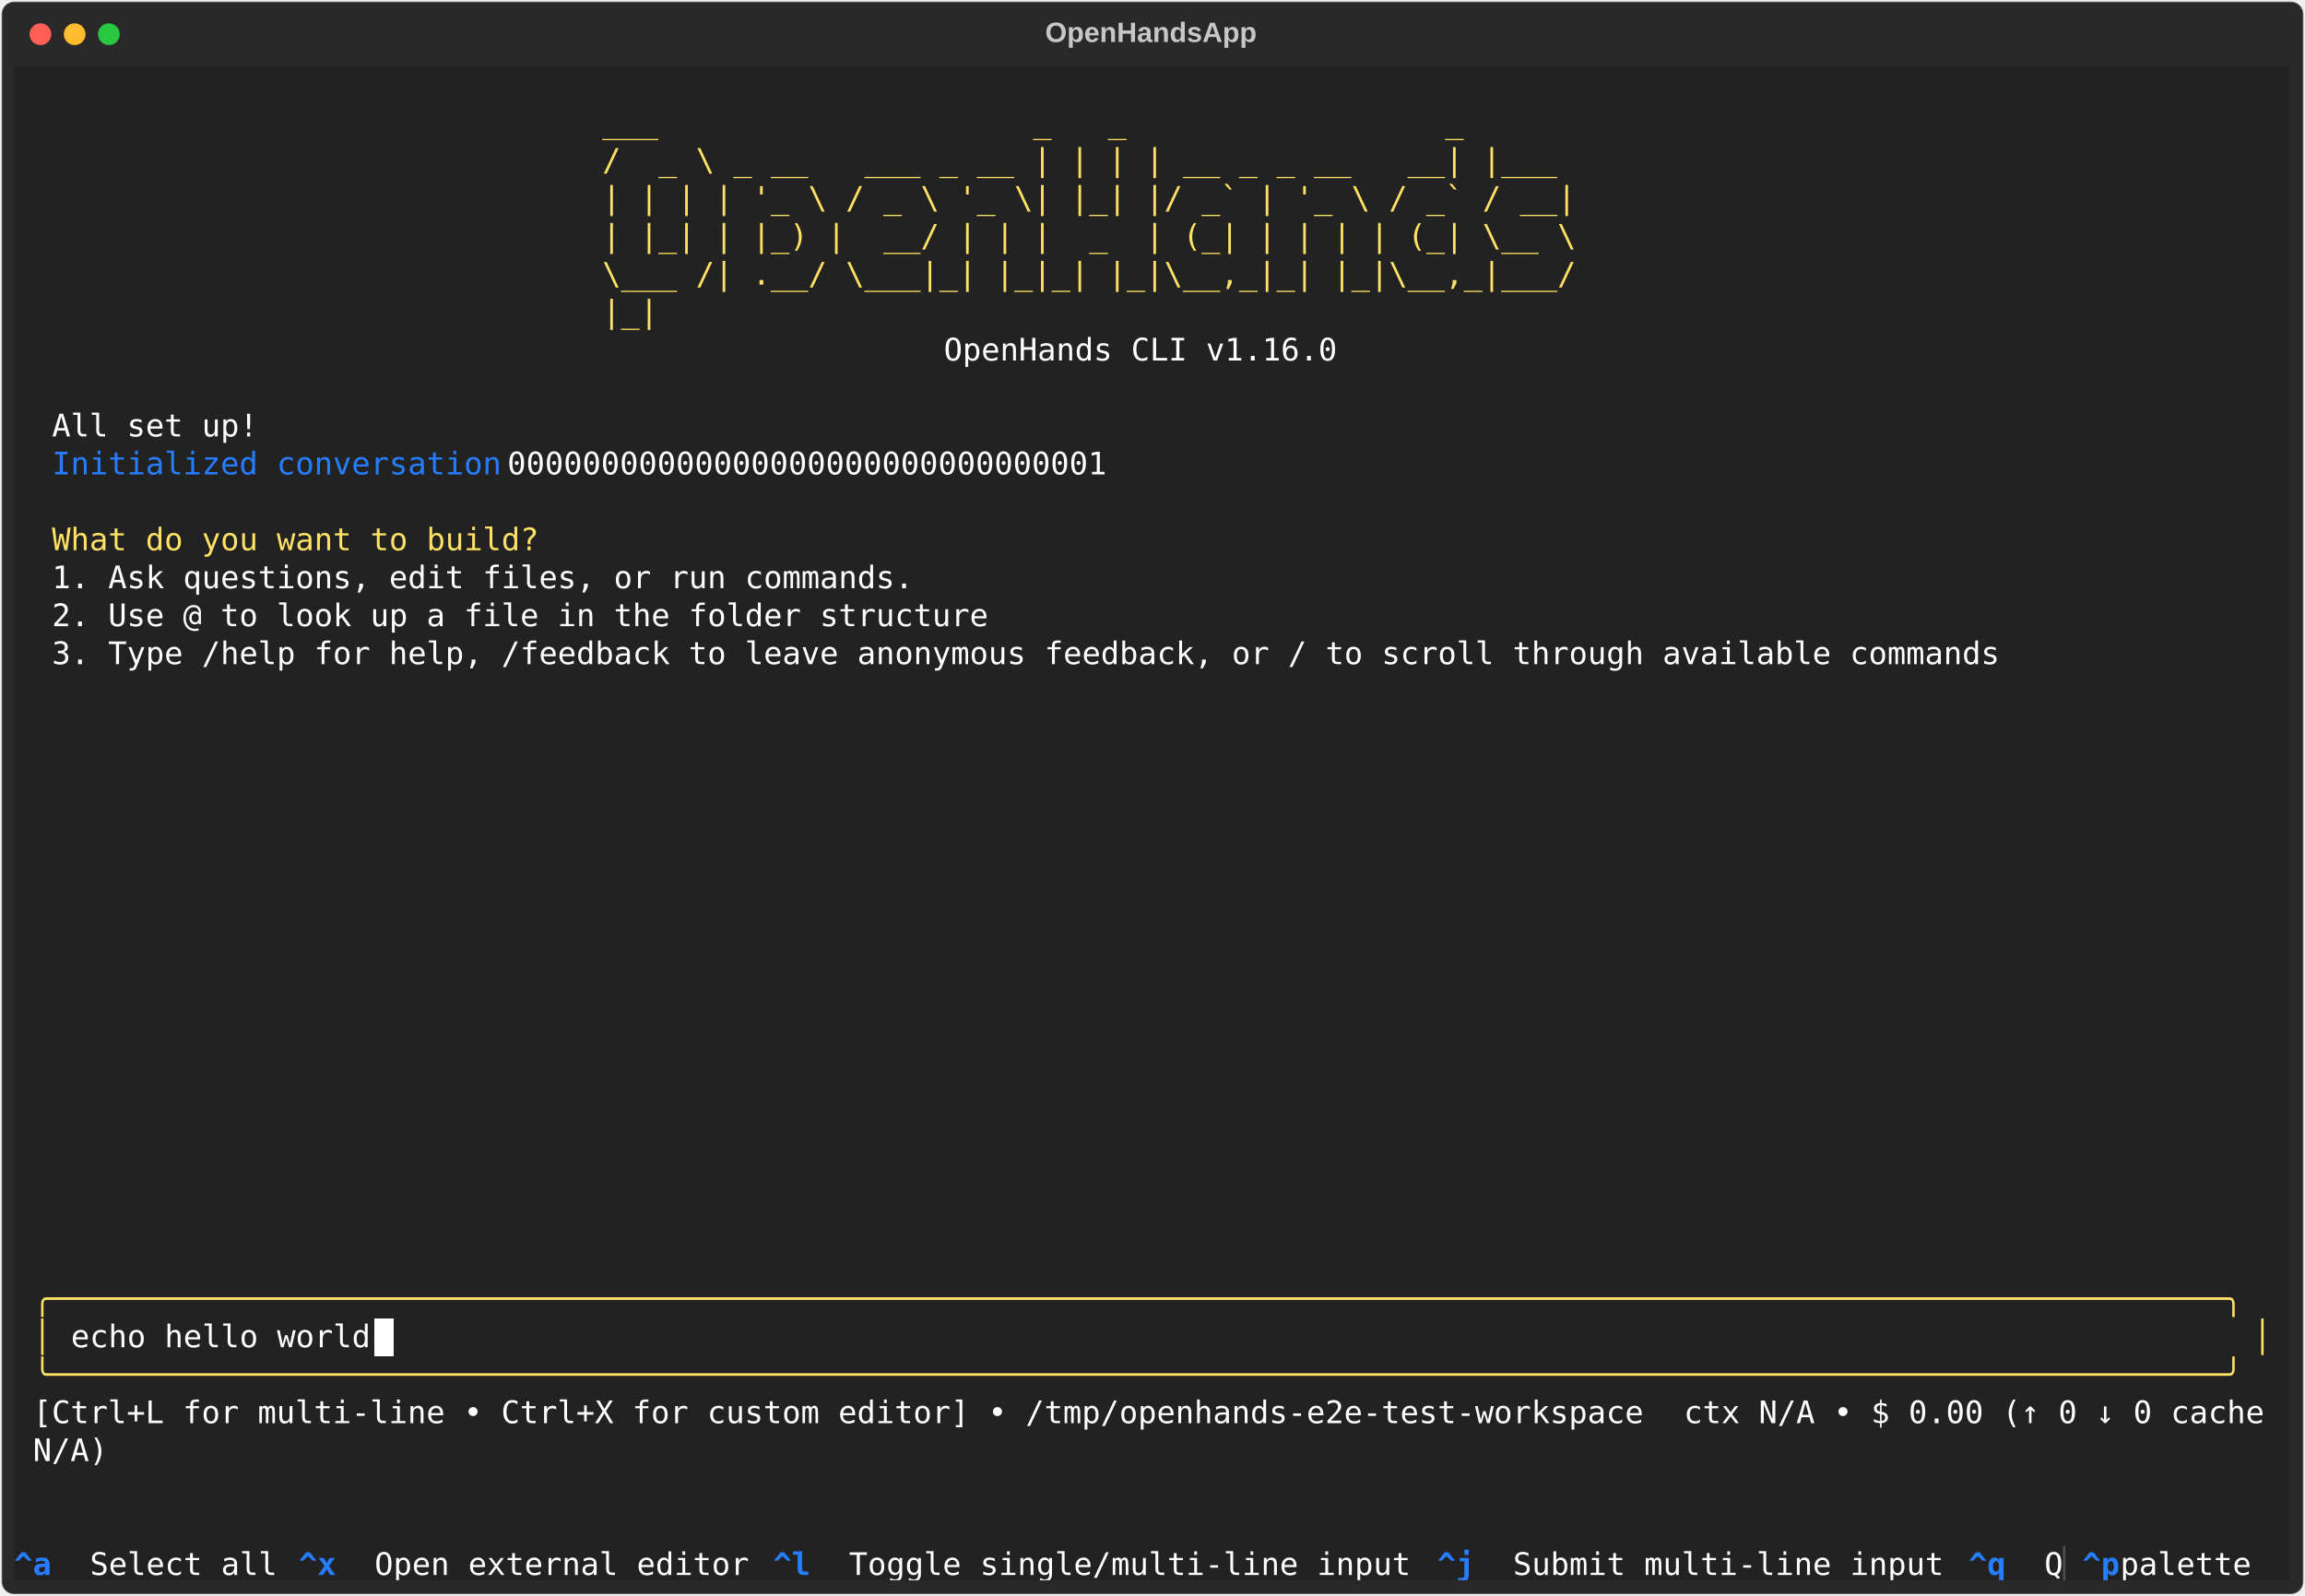
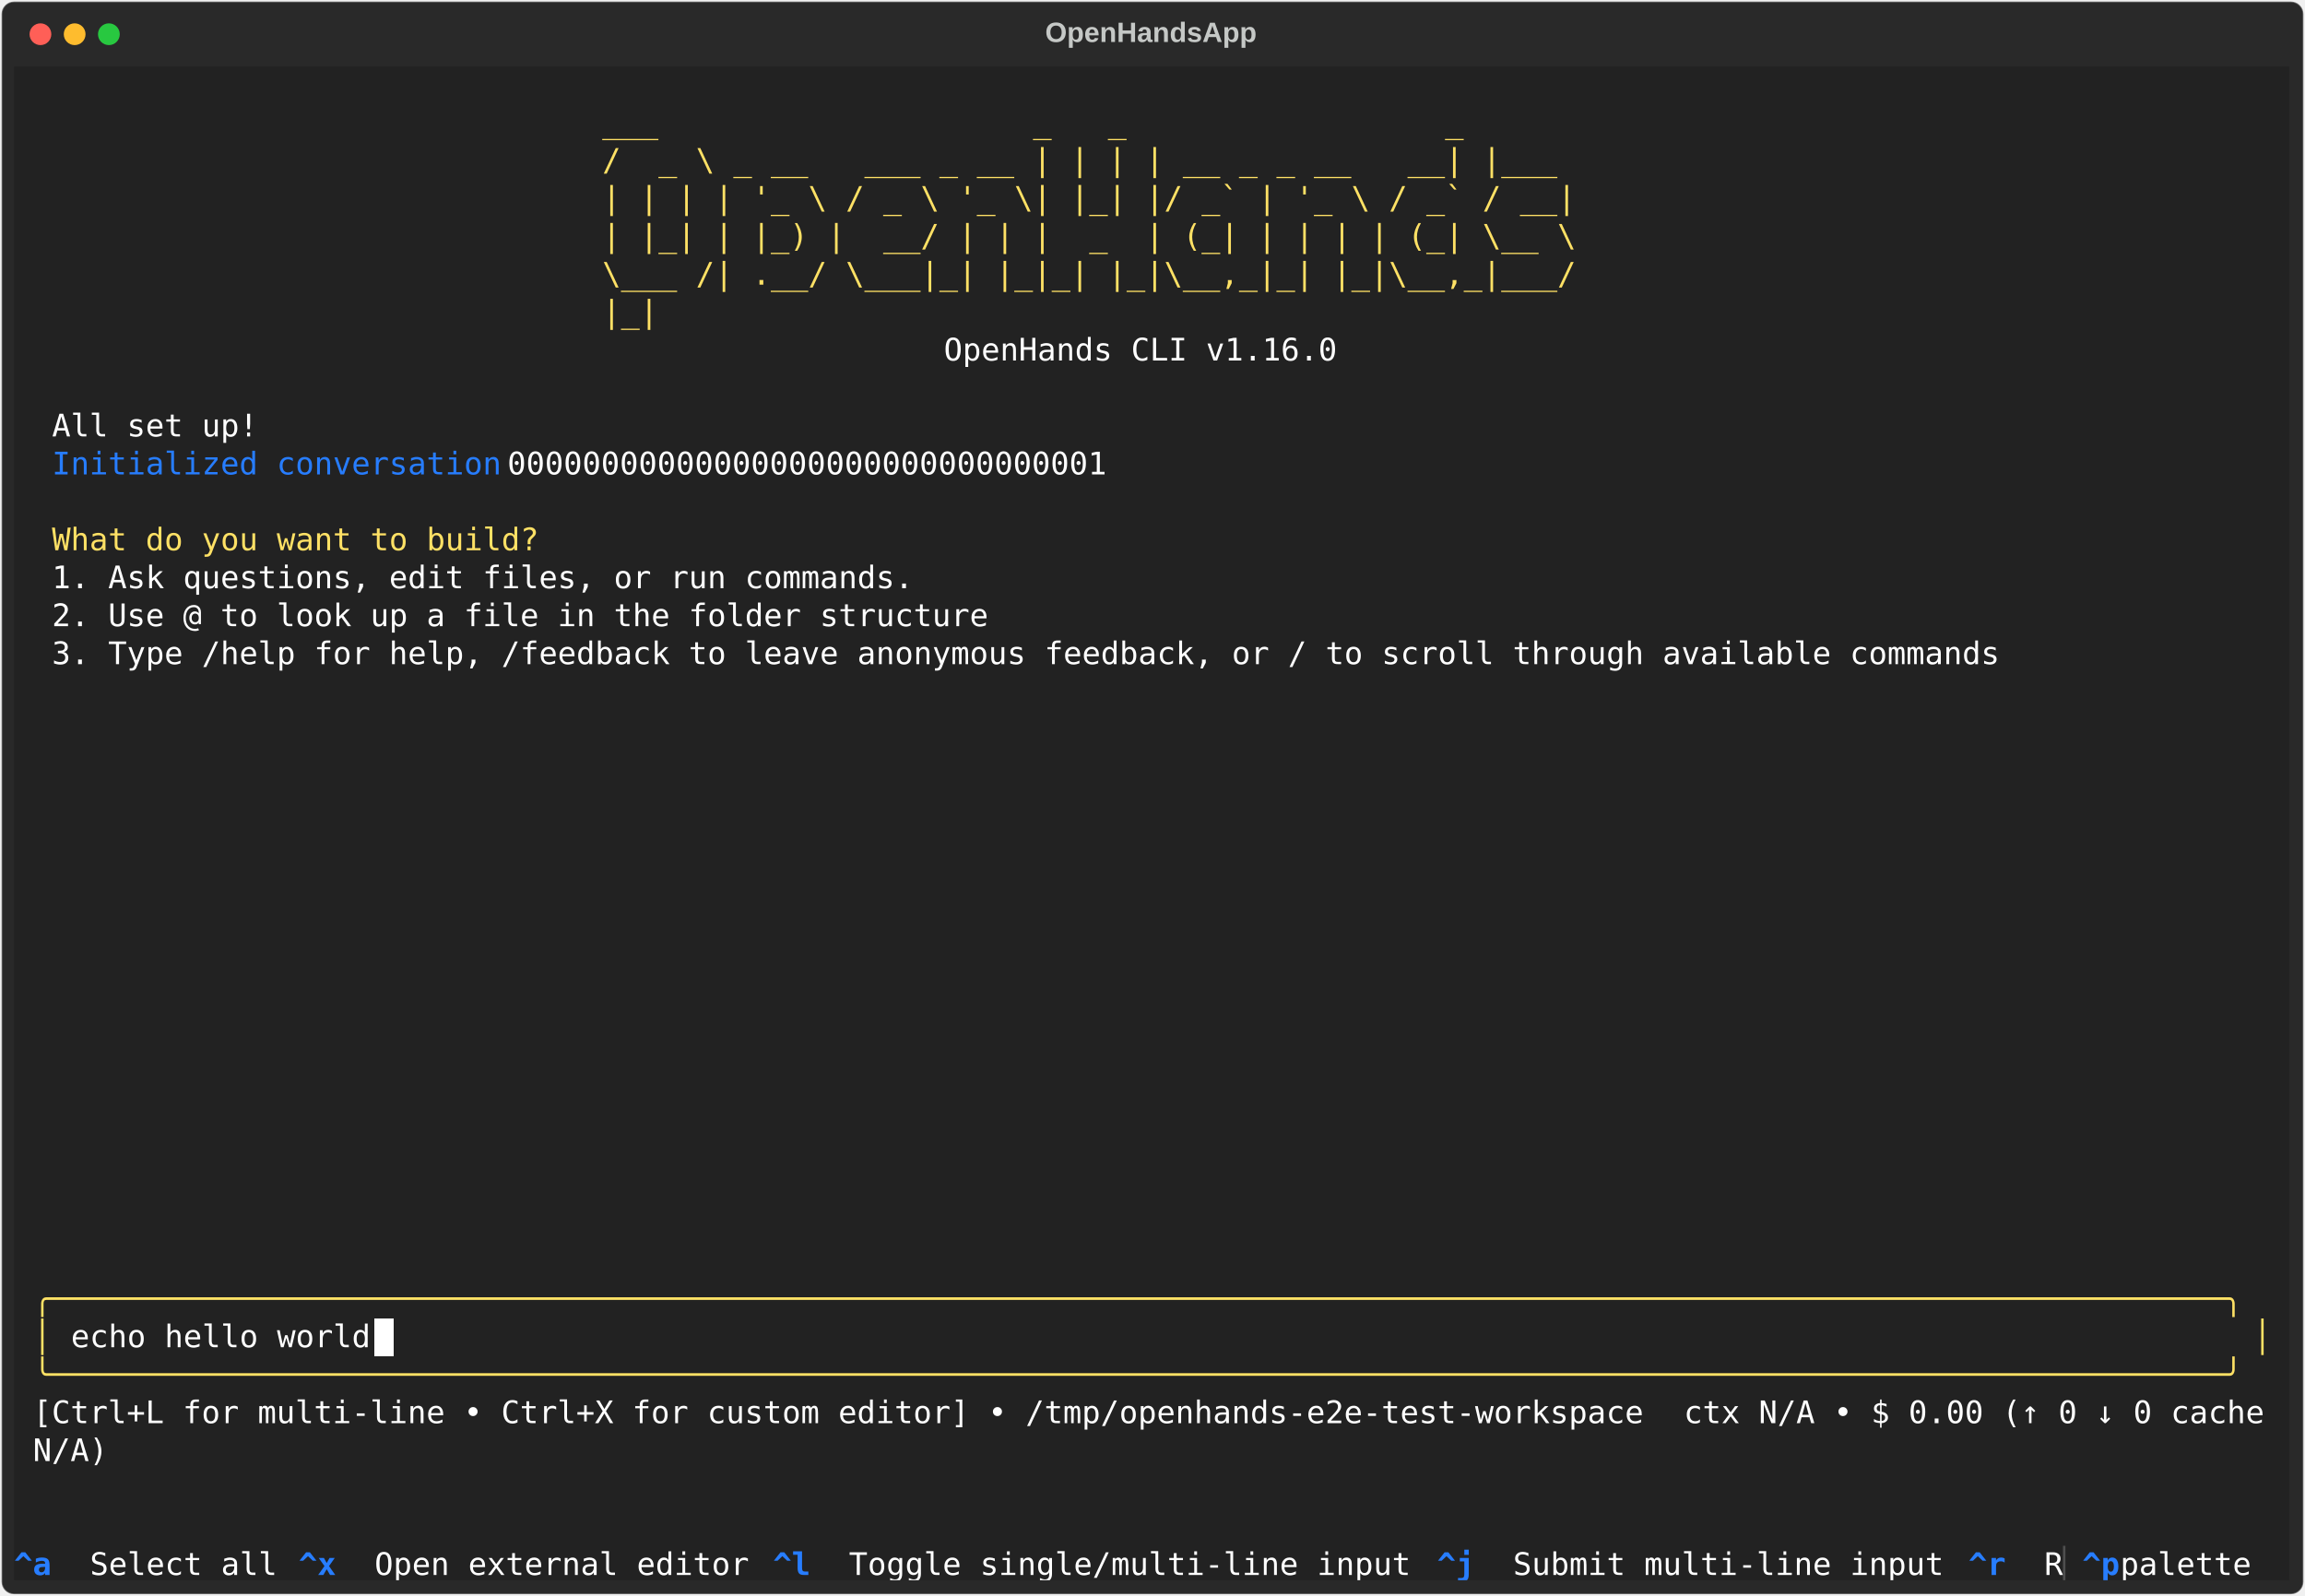
<svg xmlns="http://www.w3.org/2000/svg" class="rich-terminal" viewBox="0 0 1482 1026.0">
  <style>

    @font-face {
        font-family: "Fira Code";
        src: local("FiraCode-Regular"),
                url("https://cdnjs.cloudflare.com/ajax/libs/firacode/6.2.0/woff2/FiraCode-Regular.woff2") format("woff2"),
                url("https://cdnjs.cloudflare.com/ajax/libs/firacode/6.2.0/woff/FiraCode-Regular.woff") format("woff");
        font-style: normal;
        font-weight: 400;
    }
    @font-face {
        font-family: "Fira Code";
        src: local("FiraCode-Bold"),
                url("https://cdnjs.cloudflare.com/ajax/libs/firacode/6.2.0/woff2/FiraCode-Bold.woff2") format("woff2"),
                url("https://cdnjs.cloudflare.com/ajax/libs/firacode/6.2.0/woff/FiraCode-Bold.woff") format("woff");
        font-style: bold;
        font-weight: 700;
    }

    .terminal-matrix {
        font-family: Fira Code, monospace;
        font-size: 20px;
        line-height: 24.4px;
        font-variant-east-asian: full-width;
    }

    .terminal-title {
        font-size: 18px;
        font-weight: bold;
        font-family: arial;
    }

    .terminal-r1 { fill: #c5c8c6 }
.terminal-r2 { fill: #ffe165 }
.terminal-r3 { fill: #ffffff }
.terminal-r4 { fill: #277dff }
.terminal-r5 { fill: #fee165 }
.terminal-r6 { fill: #222222 }
.terminal-r7 { fill: #277dff;font-weight: bold }
.terminal-r8 { fill: #4e4e4e }
    </style>
  <defs>
    <clipPath id="terminal-clip-terminal">
      <rect x="0" y="0" width="1463.0" height="975.0" />
    </clipPath>
    <clipPath id="terminal-line-0">
      <rect x="0" y="1.5" width="1464" height="24.65" />
    </clipPath>
    <clipPath id="terminal-line-1">
      <rect x="0" y="25.9" width="1464" height="24.65" />
    </clipPath>
    <clipPath id="terminal-line-2">
      <rect x="0" y="50.3" width="1464" height="24.65" />
    </clipPath>
    <clipPath id="terminal-line-3">
      <rect x="0" y="74.7" width="1464" height="24.65" />
    </clipPath>
    <clipPath id="terminal-line-4">
      <rect x="0" y="99.1" width="1464" height="24.65" />
    </clipPath>
    <clipPath id="terminal-line-5">
      <rect x="0" y="123.5" width="1464" height="24.65" />
    </clipPath>
    <clipPath id="terminal-line-6">
      <rect x="0" y="147.9" width="1464" height="24.65" />
    </clipPath>
    <clipPath id="terminal-line-7">
      <rect x="0" y="172.3" width="1464" height="24.65" />
    </clipPath>
    <clipPath id="terminal-line-8">
      <rect x="0" y="196.7" width="1464" height="24.65" />
    </clipPath>
    <clipPath id="terminal-line-9">
      <rect x="0" y="221.1" width="1464" height="24.65" />
    </clipPath>
    <clipPath id="terminal-line-10">
      <rect x="0" y="245.5" width="1464" height="24.65" />
    </clipPath>
    <clipPath id="terminal-line-11">
      <rect x="0" y="269.9" width="1464" height="24.65" />
    </clipPath>
    <clipPath id="terminal-line-12">
      <rect x="0" y="294.3" width="1464" height="24.65" />
    </clipPath>
    <clipPath id="terminal-line-13">
      <rect x="0" y="318.7" width="1464" height="24.65" />
    </clipPath>
    <clipPath id="terminal-line-14">
      <rect x="0" y="343.1" width="1464" height="24.65" />
    </clipPath>
    <clipPath id="terminal-line-15">
      <rect x="0" y="367.5" width="1464" height="24.65" />
    </clipPath>
    <clipPath id="terminal-line-16">
      <rect x="0" y="391.9" width="1464" height="24.65" />
    </clipPath>
    <clipPath id="terminal-line-17">
      <rect x="0" y="416.3" width="1464" height="24.65" />
    </clipPath>
    <clipPath id="terminal-line-18">
      <rect x="0" y="440.7" width="1464" height="24.65" />
    </clipPath>
    <clipPath id="terminal-line-19">
      <rect x="0" y="465.1" width="1464" height="24.65" />
    </clipPath>
    <clipPath id="terminal-line-20">
      <rect x="0" y="489.5" width="1464" height="24.65" />
    </clipPath>
    <clipPath id="terminal-line-21">
      <rect x="0" y="513.9" width="1464" height="24.65" />
    </clipPath>
    <clipPath id="terminal-line-22">
      <rect x="0" y="538.3" width="1464" height="24.65" />
    </clipPath>
    <clipPath id="terminal-line-23">
      <rect x="0" y="562.7" width="1464" height="24.65" />
    </clipPath>
    <clipPath id="terminal-line-24">
      <rect x="0" y="587.1" width="1464" height="24.65" />
    </clipPath>
    <clipPath id="terminal-line-25">
      <rect x="0" y="611.5" width="1464" height="24.65" />
    </clipPath>
    <clipPath id="terminal-line-26">
      <rect x="0" y="635.9" width="1464" height="24.65" />
    </clipPath>
    <clipPath id="terminal-line-27">
      <rect x="0" y="660.3" width="1464" height="24.65" />
    </clipPath>
    <clipPath id="terminal-line-28">
      <rect x="0" y="684.7" width="1464" height="24.65" />
    </clipPath>
    <clipPath id="terminal-line-29">
      <rect x="0" y="709.1" width="1464" height="24.65" />
    </clipPath>
    <clipPath id="terminal-line-30">
      <rect x="0" y="733.5" width="1464" height="24.65" />
    </clipPath>
    <clipPath id="terminal-line-31">
      <rect x="0" y="757.9" width="1464" height="24.65" />
    </clipPath>
    <clipPath id="terminal-line-32">
      <rect x="0" y="782.3" width="1464" height="24.65" />
    </clipPath>
    <clipPath id="terminal-line-33">
      <rect x="0" y="806.7" width="1464" height="24.65" />
    </clipPath>
    <clipPath id="terminal-line-34">
      <rect x="0" y="831.1" width="1464" height="24.65" />
    </clipPath>
    <clipPath id="terminal-line-35">
      <rect x="0" y="855.5" width="1464" height="24.65" />
    </clipPath>
    <clipPath id="terminal-line-36">
      <rect x="0" y="879.9" width="1464" height="24.65" />
    </clipPath>
    <clipPath id="terminal-line-37">
      <rect x="0" y="904.3" width="1464" height="24.65" />
    </clipPath>
    <clipPath id="terminal-line-38">
      <rect x="0" y="928.7" width="1464" height="24.65" />
    </clipPath>
  </defs>
  <rect fill="#292929" stroke="rgba(255,255,255,0.35)" stroke-width="1" x="1" y="1" width="1480" height="1024" rx="8" />
  <text class="terminal-title" fill="#c5c8c6" text-anchor="middle" x="740" y="27">OpenHandsApp</text>
  <g transform="translate(26,22)">
    <circle cx="0" cy="0" r="7" fill="#ff5f57" />
    <circle cx="22" cy="0" r="7" fill="#febc2e" />
    <circle cx="44" cy="0" r="7" fill="#28c840" />
  </g>
  <g transform="translate(9, 41)" clip-path="url(#terminal-clip-terminal)">
    <rect fill="#222222" x="0" y="1.5" width="1464" height="24.65" shape-rendering="crispEdges" />
    <rect fill="#222222" x="0" y="25.9" width="378.2" height="24.65" shape-rendering="crispEdges" />
    <rect fill="#222222" x="378.2" y="25.9" width="695.4" height="24.65" shape-rendering="crispEdges" />
    <rect fill="#222222" x="1073.6" y="25.9" width="390.4" height="24.65" shape-rendering="crispEdges" />
    <rect fill="#222222" x="0" y="50.3" width="378.2" height="24.65" shape-rendering="crispEdges" />
    <rect fill="#222222" x="378.2" y="50.3" width="695.4" height="24.65" shape-rendering="crispEdges" />
    <rect fill="#222222" x="1073.6" y="50.3" width="390.4" height="24.65" shape-rendering="crispEdges" />
    <rect fill="#222222" x="0" y="74.7" width="378.2" height="24.65" shape-rendering="crispEdges" />
    <rect fill="#222222" x="378.2" y="74.7" width="695.4" height="24.65" shape-rendering="crispEdges" />
    <rect fill="#222222" x="1073.6" y="74.7" width="390.4" height="24.65" shape-rendering="crispEdges" />
    <rect fill="#222222" x="0" y="99.1" width="378.2" height="24.65" shape-rendering="crispEdges" />
    <rect fill="#222222" x="378.2" y="99.1" width="695.4" height="24.65" shape-rendering="crispEdges" />
    <rect fill="#222222" x="1073.6" y="99.1" width="390.4" height="24.65" shape-rendering="crispEdges" />
    <rect fill="#222222" x="0" y="123.5" width="378.2" height="24.65" shape-rendering="crispEdges" />
    <rect fill="#222222" x="378.2" y="123.5" width="695.4" height="24.65" shape-rendering="crispEdges" />
    <rect fill="#222222" x="1073.6" y="123.5" width="390.4" height="24.65" shape-rendering="crispEdges" />
    <rect fill="#222222" x="0" y="147.9" width="378.2" height="24.65" shape-rendering="crispEdges" />
    <rect fill="#222222" x="378.2" y="147.9" width="695.4" height="24.65" shape-rendering="crispEdges" />
    <rect fill="#222222" x="1073.6" y="147.9" width="390.4" height="24.65" shape-rendering="crispEdges" />
    <rect fill="#222222" x="0" y="172.3" width="597.8" height="24.65" shape-rendering="crispEdges" />
    <rect fill="#222222" x="597.8" y="172.3" width="256.2" height="24.65" shape-rendering="crispEdges" />
    <rect fill="#222222" x="854" y="172.3" width="610" height="24.65" shape-rendering="crispEdges" />
    <rect fill="#222222" x="0" y="196.7" width="1464" height="24.65" shape-rendering="crispEdges" />
    <rect fill="#222222" x="0" y="221.1" width="24.4" height="24.65" shape-rendering="crispEdges" />
    <rect fill="#222222" x="24.4" y="221.1" width="134.2" height="24.65" shape-rendering="crispEdges" />
    <rect fill="#222222" x="158.6" y="221.1" width="1305.4" height="24.65" shape-rendering="crispEdges" />
    <rect fill="#222222" x="0" y="245.5" width="24.4" height="24.65" shape-rendering="crispEdges" />
    <rect fill="#222222" x="24.4" y="245.5" width="292.8" height="24.65" shape-rendering="crispEdges" />
    <rect fill="#222222" x="317.2" y="245.5" width="402.6" height="24.65" shape-rendering="crispEdges" />
    <rect fill="#222222" x="719.8" y="245.5" width="744.2" height="24.65" shape-rendering="crispEdges" />
    <rect fill="#222222" x="0" y="269.9" width="1464" height="24.65" shape-rendering="crispEdges" />
    <rect fill="#222222" x="0" y="294.3" width="24.4" height="24.65" shape-rendering="crispEdges" />
    <rect fill="#222222" x="24.4" y="294.3" width="317.2" height="24.65" shape-rendering="crispEdges" />
    <rect fill="#222222" x="341.6" y="294.3" width="1122.4" height="24.65" shape-rendering="crispEdges" />
    <rect fill="#222222" x="0" y="318.7" width="24.4" height="24.65" shape-rendering="crispEdges" />
    <rect fill="#222222" x="24.4" y="318.7" width="561.2" height="24.65" shape-rendering="crispEdges" />
    <rect fill="#222222" x="585.6" y="318.7" width="878.4" height="24.65" shape-rendering="crispEdges" />
    <rect fill="#222222" x="0" y="343.1" width="24.4" height="24.65" shape-rendering="crispEdges" />
    <rect fill="#222222" x="24.4" y="343.1" width="610" height="24.65" shape-rendering="crispEdges" />
    <rect fill="#222222" x="634.4" y="343.1" width="829.6" height="24.65" shape-rendering="crispEdges" />
    <rect fill="#222222" x="0" y="367.5" width="24.4" height="24.65" shape-rendering="crispEdges" />
    <rect fill="#222222" x="24.4" y="367.5" width="1268.8" height="24.65" shape-rendering="crispEdges" />
    <rect fill="#222222" x="1293.2" y="367.5" width="170.8" height="24.65" shape-rendering="crispEdges" />
    <rect fill="#222222" x="0" y="391.9" width="1464" height="24.65" shape-rendering="crispEdges" />
    <rect fill="#222222" x="0" y="416.3" width="1464" height="24.65" shape-rendering="crispEdges" />
    <rect fill="#222222" x="0" y="440.7" width="1464" height="24.65" shape-rendering="crispEdges" />
    <rect fill="#222222" x="0" y="465.1" width="1464" height="24.65" shape-rendering="crispEdges" />
    <rect fill="#222222" x="0" y="489.5" width="1464" height="24.65" shape-rendering="crispEdges" />
    <rect fill="#222222" x="0" y="513.9" width="1464" height="24.65" shape-rendering="crispEdges" />
    <rect fill="#222222" x="0" y="538.3" width="1464" height="24.65" shape-rendering="crispEdges" />
    <rect fill="#222222" x="0" y="562.7" width="1464" height="24.65" shape-rendering="crispEdges" />
    <rect fill="#222222" x="0" y="587.1" width="1464" height="24.65" shape-rendering="crispEdges" />
    <rect fill="#222222" x="0" y="611.5" width="1464" height="24.65" shape-rendering="crispEdges" />
    <rect fill="#222222" x="0" y="635.9" width="1464" height="24.65" shape-rendering="crispEdges" />
    <rect fill="#222222" x="0" y="660.3" width="1464" height="24.65" shape-rendering="crispEdges" />
    <rect fill="#222222" x="0" y="684.7" width="1464" height="24.65" shape-rendering="crispEdges" />
    <rect fill="#222222" x="0" y="709.1" width="1464" height="24.65" shape-rendering="crispEdges" />
    <rect fill="#222222" x="0" y="733.5" width="1464" height="24.65" shape-rendering="crispEdges" />
    <rect fill="#222222" x="0" y="757.9" width="12.2" height="24.65" shape-rendering="crispEdges" />
    <rect fill="#222222" x="12.2" y="757.9" width="12.2" height="24.65" shape-rendering="crispEdges" />
    <rect fill="#222222" x="24.4" y="757.9" width="1439.6" height="24.65" shape-rendering="crispEdges" />
    <rect fill="#222222" x="0" y="782.3" width="12.2" height="24.65" shape-rendering="crispEdges" />
    <rect fill="#222222" x="12.2" y="782.3" width="1439.6" height="24.65" shape-rendering="crispEdges" />
    <rect fill="#222222" x="1451.8" y="782.3" width="12.2" height="24.65" shape-rendering="crispEdges" />
    <rect fill="#222222" x="0" y="806.7" width="12.2" height="24.65" shape-rendering="crispEdges" />
    <rect fill="#222222" x="12.2" y="806.7" width="12.2" height="24.65" shape-rendering="crispEdges" />
    <rect fill="#222222" x="24.4" y="806.7" width="12.2" height="24.65" shape-rendering="crispEdges" />
    <rect fill="#222222" x="36.6" y="806.7" width="195.2" height="24.65" shape-rendering="crispEdges" />
    <rect fill="#ffffff" x="231.8" y="806.7" width="12.2" height="24.65" shape-rendering="crispEdges" />
    <rect fill="#222222" x="244" y="806.7" width="1183.4" height="24.65" shape-rendering="crispEdges" />
    <rect fill="#222222" x="1427.4" y="806.7" width="12.2" height="24.65" shape-rendering="crispEdges" />
    <rect fill="#222222" x="1439.6" y="806.7" width="12.2" height="24.65" shape-rendering="crispEdges" />
    <rect fill="#222222" x="1451.8" y="806.7" width="12.2" height="24.65" shape-rendering="crispEdges" />
    <rect fill="#222222" x="0" y="831.1" width="12.2" height="24.65" shape-rendering="crispEdges" />
    <rect fill="#222222" x="12.2" y="831.1" width="1439.6" height="24.65" shape-rendering="crispEdges" />
    <rect fill="#222222" x="1451.8" y="831.1" width="12.2" height="24.65" shape-rendering="crispEdges" />
    <rect fill="#222222" x="0" y="855.5" width="12.2" height="24.65" shape-rendering="crispEdges" />
    <rect fill="#222222" x="12.2" y="855.5" width="1061.4" height="24.65" shape-rendering="crispEdges" />
    <rect fill="#222222" x="1073.6" y="855.5" width="378.2" height="24.65" shape-rendering="crispEdges" />
    <rect fill="#222222" x="1451.8" y="855.5" width="12.2" height="24.65" shape-rendering="crispEdges" />
    <rect fill="#222222" x="0" y="879.9" width="12.2" height="24.65" shape-rendering="crispEdges" />
    <rect fill="#222222" x="12.2" y="879.9" width="48.8" height="24.65" shape-rendering="crispEdges" />
    <rect fill="#222222" x="61" y="879.9" width="1403" height="24.65" shape-rendering="crispEdges" />
    <rect fill="#222222" x="0" y="904.3" width="1464" height="24.65" shape-rendering="crispEdges" />
    <rect fill="#222222" x="0" y="928.7" width="1464" height="24.65" shape-rendering="crispEdges" />
    <rect fill="#222222" x="0" y="953.1" width="48.8" height="24.65" shape-rendering="crispEdges" />
    <rect fill="#222222" x="48.8" y="953.1" width="134.2" height="24.65" shape-rendering="crispEdges" />
    <rect fill="#222222" x="183" y="953.1" width="48.8" height="24.65" shape-rendering="crispEdges" />
    <rect fill="#222222" x="231.8" y="953.1" width="256.2" height="24.65" shape-rendering="crispEdges" />
    <rect fill="#222222" x="488" y="953.1" width="48.8" height="24.65" shape-rendering="crispEdges" />
    <rect fill="#222222" x="536.8" y="953.1" width="378.2" height="24.65" shape-rendering="crispEdges" />
    <rect fill="#222222" x="915" y="953.1" width="48.8" height="24.65" shape-rendering="crispEdges" />
    <rect fill="#222222" x="963.8" y="953.1" width="292.8" height="24.65" shape-rendering="crispEdges" />
    <rect fill="#222222" x="1256.6" y="953.1" width="48.8" height="24.65" shape-rendering="crispEdges" />
    <rect fill="#222222" x="1305.4" y="953.1" width="12.2" height="24.65" shape-rendering="crispEdges" />
    <rect fill="#222222" x="1317.6" y="953.1" width="12.2" height="24.65" shape-rendering="crispEdges" />
    <rect fill="#222222" x="1329.8" y="953.1" width="24.4" height="24.65" shape-rendering="crispEdges" />
    <rect fill="#222222" x="1354.2" y="953.1" width="97.6" height="24.65" shape-rendering="crispEdges" />
    <rect fill="#222222" x="1451.8" y="953.1" width="12.2" height="24.65" shape-rendering="crispEdges" />
    <g class="terminal-matrix">
      <text class="terminal-r1" x="1464" y="20" textLength="12.2" clip-path="url(#terminal-line-0)">
</text>
      <text class="terminal-r2" x="378.2" y="44.4" textLength="695.4" clip-path="url(#terminal-line-1)">     ___                    _   _                 _      </text>
      <text class="terminal-r1" x="1464" y="44.4" textLength="12.2" clip-path="url(#terminal-line-1)">
</text>
      <text class="terminal-r2" x="378.2" y="68.8" textLength="695.4" clip-path="url(#terminal-line-2)">    /  _ \ _ __   ___ _ __ | | | | __ _ _ __   __| |___  </text>
      <text class="terminal-r1" x="1464" y="68.8" textLength="12.2" clip-path="url(#terminal-line-2)">
</text>
      <text class="terminal-r2" x="378.2" y="93.2" textLength="695.4" clip-path="url(#terminal-line-3)">    | | | | '_ \ / _ \ '_ \| |_| |/ _` | '_ \ / _` / __| </text>
      <text class="terminal-r1" x="1464" y="93.2" textLength="12.2" clip-path="url(#terminal-line-3)">
</text>
      <text class="terminal-r2" x="378.2" y="117.6" textLength="695.4" clip-path="url(#terminal-line-4)">    | |_| | |_) |  __/ | | |  _  | (_| | | | | (_| \__ \ </text>
      <text class="terminal-r1" x="1464" y="117.6" textLength="12.2" clip-path="url(#terminal-line-4)">
</text>
      <text class="terminal-r2" x="378.2" y="142" textLength="695.4" clip-path="url(#terminal-line-5)">    \___ /| .__/ \___|_| |_|_| |_|\__,_|_| |_|\__,_|___/ </text>
      <text class="terminal-r1" x="1464" y="142" textLength="12.2" clip-path="url(#terminal-line-5)">
</text>
      <text class="terminal-r2" x="378.2" y="166.4" textLength="695.4" clip-path="url(#terminal-line-6)">          |_|                                            </text>
      <text class="terminal-r1" x="1464" y="166.4" textLength="12.2" clip-path="url(#terminal-line-6)">
</text>
      <text class="terminal-r3" x="597.8" y="190.8" textLength="256.2" clip-path="url(#terminal-line-7)">OpenHands CLI v1.16.0</text>
      <text class="terminal-r1" x="1464" y="190.8" textLength="12.2" clip-path="url(#terminal-line-7)">
</text>
      <text class="terminal-r1" x="1464" y="215.2" textLength="12.2" clip-path="url(#terminal-line-8)">
</text>
      <text class="terminal-r3" x="24.4" y="239.6" textLength="134.2" clip-path="url(#terminal-line-9)">All set up!</text>
      <text class="terminal-r1" x="1464" y="239.6" textLength="12.2" clip-path="url(#terminal-line-9)">
</text>
      <text class="terminal-r4" x="24.4" y="264" textLength="292.8" clip-path="url(#terminal-line-10)">Initialized conversation</text>
      <text class="terminal-r3" x="317.2" y="264" textLength="402.6" clip-path="url(#terminal-line-10)"> 00000000000000000000000000000001</text>
      <text class="terminal-r1" x="1464" y="264" textLength="12.2" clip-path="url(#terminal-line-10)">
</text>
      <text class="terminal-r1" x="1464" y="288.4" textLength="12.2" clip-path="url(#terminal-line-11)">
</text>
      <text class="terminal-r2" x="24.4" y="312.8" textLength="317.2" clip-path="url(#terminal-line-12)">What do you want to build?</text>
      <text class="terminal-r1" x="1464" y="312.8" textLength="12.2" clip-path="url(#terminal-line-12)">
</text>
      <text class="terminal-r3" x="24.4" y="337.2" textLength="561.2" clip-path="url(#terminal-line-13)">1. Ask questions, edit files, or run commands.</text>
      <text class="terminal-r1" x="1464" y="337.2" textLength="12.2" clip-path="url(#terminal-line-13)">
</text>
      <text class="terminal-r3" x="24.4" y="361.6" textLength="610" clip-path="url(#terminal-line-14)">2. Use @ to look up a file in the folder structure</text>
      <text class="terminal-r1" x="1464" y="361.6" textLength="12.2" clip-path="url(#terminal-line-14)">
</text>
      <text class="terminal-r3" x="24.4" y="386" textLength="1268.8" clip-path="url(#terminal-line-15)">3. Type /help for help, /feedback to leave anonymous feedback, or / to scroll through available commands</text>
      <text class="terminal-r1" x="1464" y="386" textLength="12.2" clip-path="url(#terminal-line-15)">
</text>
      <text class="terminal-r1" x="1464" y="410.4" textLength="12.2" clip-path="url(#terminal-line-16)">
</text>
      <text class="terminal-r1" x="1464" y="434.8" textLength="12.2" clip-path="url(#terminal-line-17)">
</text>
      <text class="terminal-r1" x="1464" y="459.2" textLength="12.2" clip-path="url(#terminal-line-18)">
</text>
      <text class="terminal-r1" x="1464" y="483.6" textLength="12.2" clip-path="url(#terminal-line-19)">
</text>
      <text class="terminal-r1" x="1464" y="508" textLength="12.2" clip-path="url(#terminal-line-20)">
</text>
      <text class="terminal-r1" x="1464" y="532.4" textLength="12.2" clip-path="url(#terminal-line-21)">
</text>
      <text class="terminal-r1" x="1464" y="556.8" textLength="12.2" clip-path="url(#terminal-line-22)">
</text>
      <text class="terminal-r1" x="1464" y="581.2" textLength="12.2" clip-path="url(#terminal-line-23)">
</text>
      <text class="terminal-r1" x="1464" y="605.6" textLength="12.2" clip-path="url(#terminal-line-24)">
</text>
      <text class="terminal-r1" x="1464" y="630" textLength="12.2" clip-path="url(#terminal-line-25)">
</text>
      <text class="terminal-r1" x="1464" y="654.4" textLength="12.2" clip-path="url(#terminal-line-26)">
</text>
      <text class="terminal-r1" x="1464" y="678.8" textLength="12.2" clip-path="url(#terminal-line-27)">
</text>
      <text class="terminal-r1" x="1464" y="703.2" textLength="12.2" clip-path="url(#terminal-line-28)">
</text>
      <text class="terminal-r1" x="1464" y="727.6" textLength="12.2" clip-path="url(#terminal-line-29)">
</text>
      <text class="terminal-r1" x="1464" y="752" textLength="12.2" clip-path="url(#terminal-line-30)">
</text>
      <text class="terminal-r1" x="1464" y="776.4" textLength="12.2" clip-path="url(#terminal-line-31)">
</text>
      <text class="terminal-r5" x="12.2" y="800.8" textLength="1439.6" clip-path="url(#terminal-line-32)">╭────────────────────────────────────────────────────────────────────────────────────────────────────────────────────╮</text>
      <text class="terminal-r1" x="1464" y="800.8" textLength="12.2" clip-path="url(#terminal-line-32)">
</text>
      <text class="terminal-r5" x="12.2" y="825.2" textLength="12.2" clip-path="url(#terminal-line-33)">│</text>
      <text class="terminal-r3" x="36.6" y="825.2" textLength="195.2" clip-path="url(#terminal-line-33)">echo hello world</text>
      <text class="terminal-r5" x="1439.6" y="825.2" textLength="12.2" clip-path="url(#terminal-line-33)">│</text>
      <text class="terminal-r1" x="1464" y="825.2" textLength="12.2" clip-path="url(#terminal-line-33)">
</text>
      <text class="terminal-r5" x="12.2" y="849.6" textLength="1439.6" clip-path="url(#terminal-line-34)">╰────────────────────────────────────────────────────────────────────────────────────────────────────────────────────╯</text>
      <text class="terminal-r1" x="1464" y="849.6" textLength="12.2" clip-path="url(#terminal-line-34)">
</text>
      <text class="terminal-r3" x="12.2" y="874" textLength="1061.4" clip-path="url(#terminal-line-35)">[Ctrl+L for multi-line • Ctrl+X for custom editor] • /tmp/openhands-e2e-test-workspace </text>
      <text class="terminal-r3" x="1073.6" y="874" textLength="378.2" clip-path="url(#terminal-line-35)">ctx N/A • $ 0.00 (↑ 0 ↓ 0 cache</text>
      <text class="terminal-r1" x="1464" y="874" textLength="12.2" clip-path="url(#terminal-line-35)">
</text>
      <text class="terminal-r3" x="12.2" y="898.4" textLength="48.8" clip-path="url(#terminal-line-36)">N/A)</text>
      <text class="terminal-r1" x="1464" y="898.4" textLength="12.2" clip-path="url(#terminal-line-36)">
</text>
      <text class="terminal-r1" x="1464" y="922.8" textLength="12.2" clip-path="url(#terminal-line-37)">
</text>
      <text class="terminal-r1" x="1464" y="947.2" textLength="12.2" clip-path="url(#terminal-line-38)">
</text>
      <text class="terminal-r7" x="0" y="971.6" textLength="48.8" clip-path="url(#terminal-line-39)"> ^a </text>
      <text class="terminal-r3" x="48.8" y="971.6" textLength="134.2" clip-path="url(#terminal-line-39)">Select all </text>
      <text class="terminal-r7" x="183" y="971.6" textLength="48.8" clip-path="url(#terminal-line-39)"> ^x </text>
      <text class="terminal-r3" x="231.8" y="971.6" textLength="256.2" clip-path="url(#terminal-line-39)">Open external editor </text>
      <text class="terminal-r7" x="488" y="971.6" textLength="48.8" clip-path="url(#terminal-line-39)"> ^l </text>
      <text class="terminal-r3" x="536.8" y="971.6" textLength="378.2" clip-path="url(#terminal-line-39)">Toggle single/multi-line input </text>
      <text class="terminal-r7" x="915" y="971.6" textLength="48.8" clip-path="url(#terminal-line-39)"> ^j </text>
      <text class="terminal-r3" x="963.8" y="971.6" textLength="292.8" clip-path="url(#terminal-line-39)">Submit multi-line input </text>
-       <text class="terminal-r7" x="1256.6" y="971.6" textLength="48.8" clip-path="url(#terminal-line-39)"> ^q </text>
-       <text class="terminal-r3" x="1305.4" y="971.6" textLength="12.2" clip-path="url(#terminal-line-39)">Q</text>
+       <text class="terminal-r7" x="1256.6" y="971.6" textLength="48.8" clip-path="url(#terminal-line-39)"> ^r </text>
+       <text class="terminal-r3" x="1305.4" y="971.6" textLength="12.2" clip-path="url(#terminal-line-39)">R</text>
      <text class="terminal-r8" x="1317.6" y="971.6" textLength="12.2" clip-path="url(#terminal-line-39)">▏</text>
      <text class="terminal-r7" x="1329.8" y="971.6" textLength="24.4" clip-path="url(#terminal-line-39)">^p</text>
      <text class="terminal-r3" x="1354.2" y="971.6" textLength="97.6" clip-path="url(#terminal-line-39)"> palette</text>
    </g>
  </g>
</svg>
